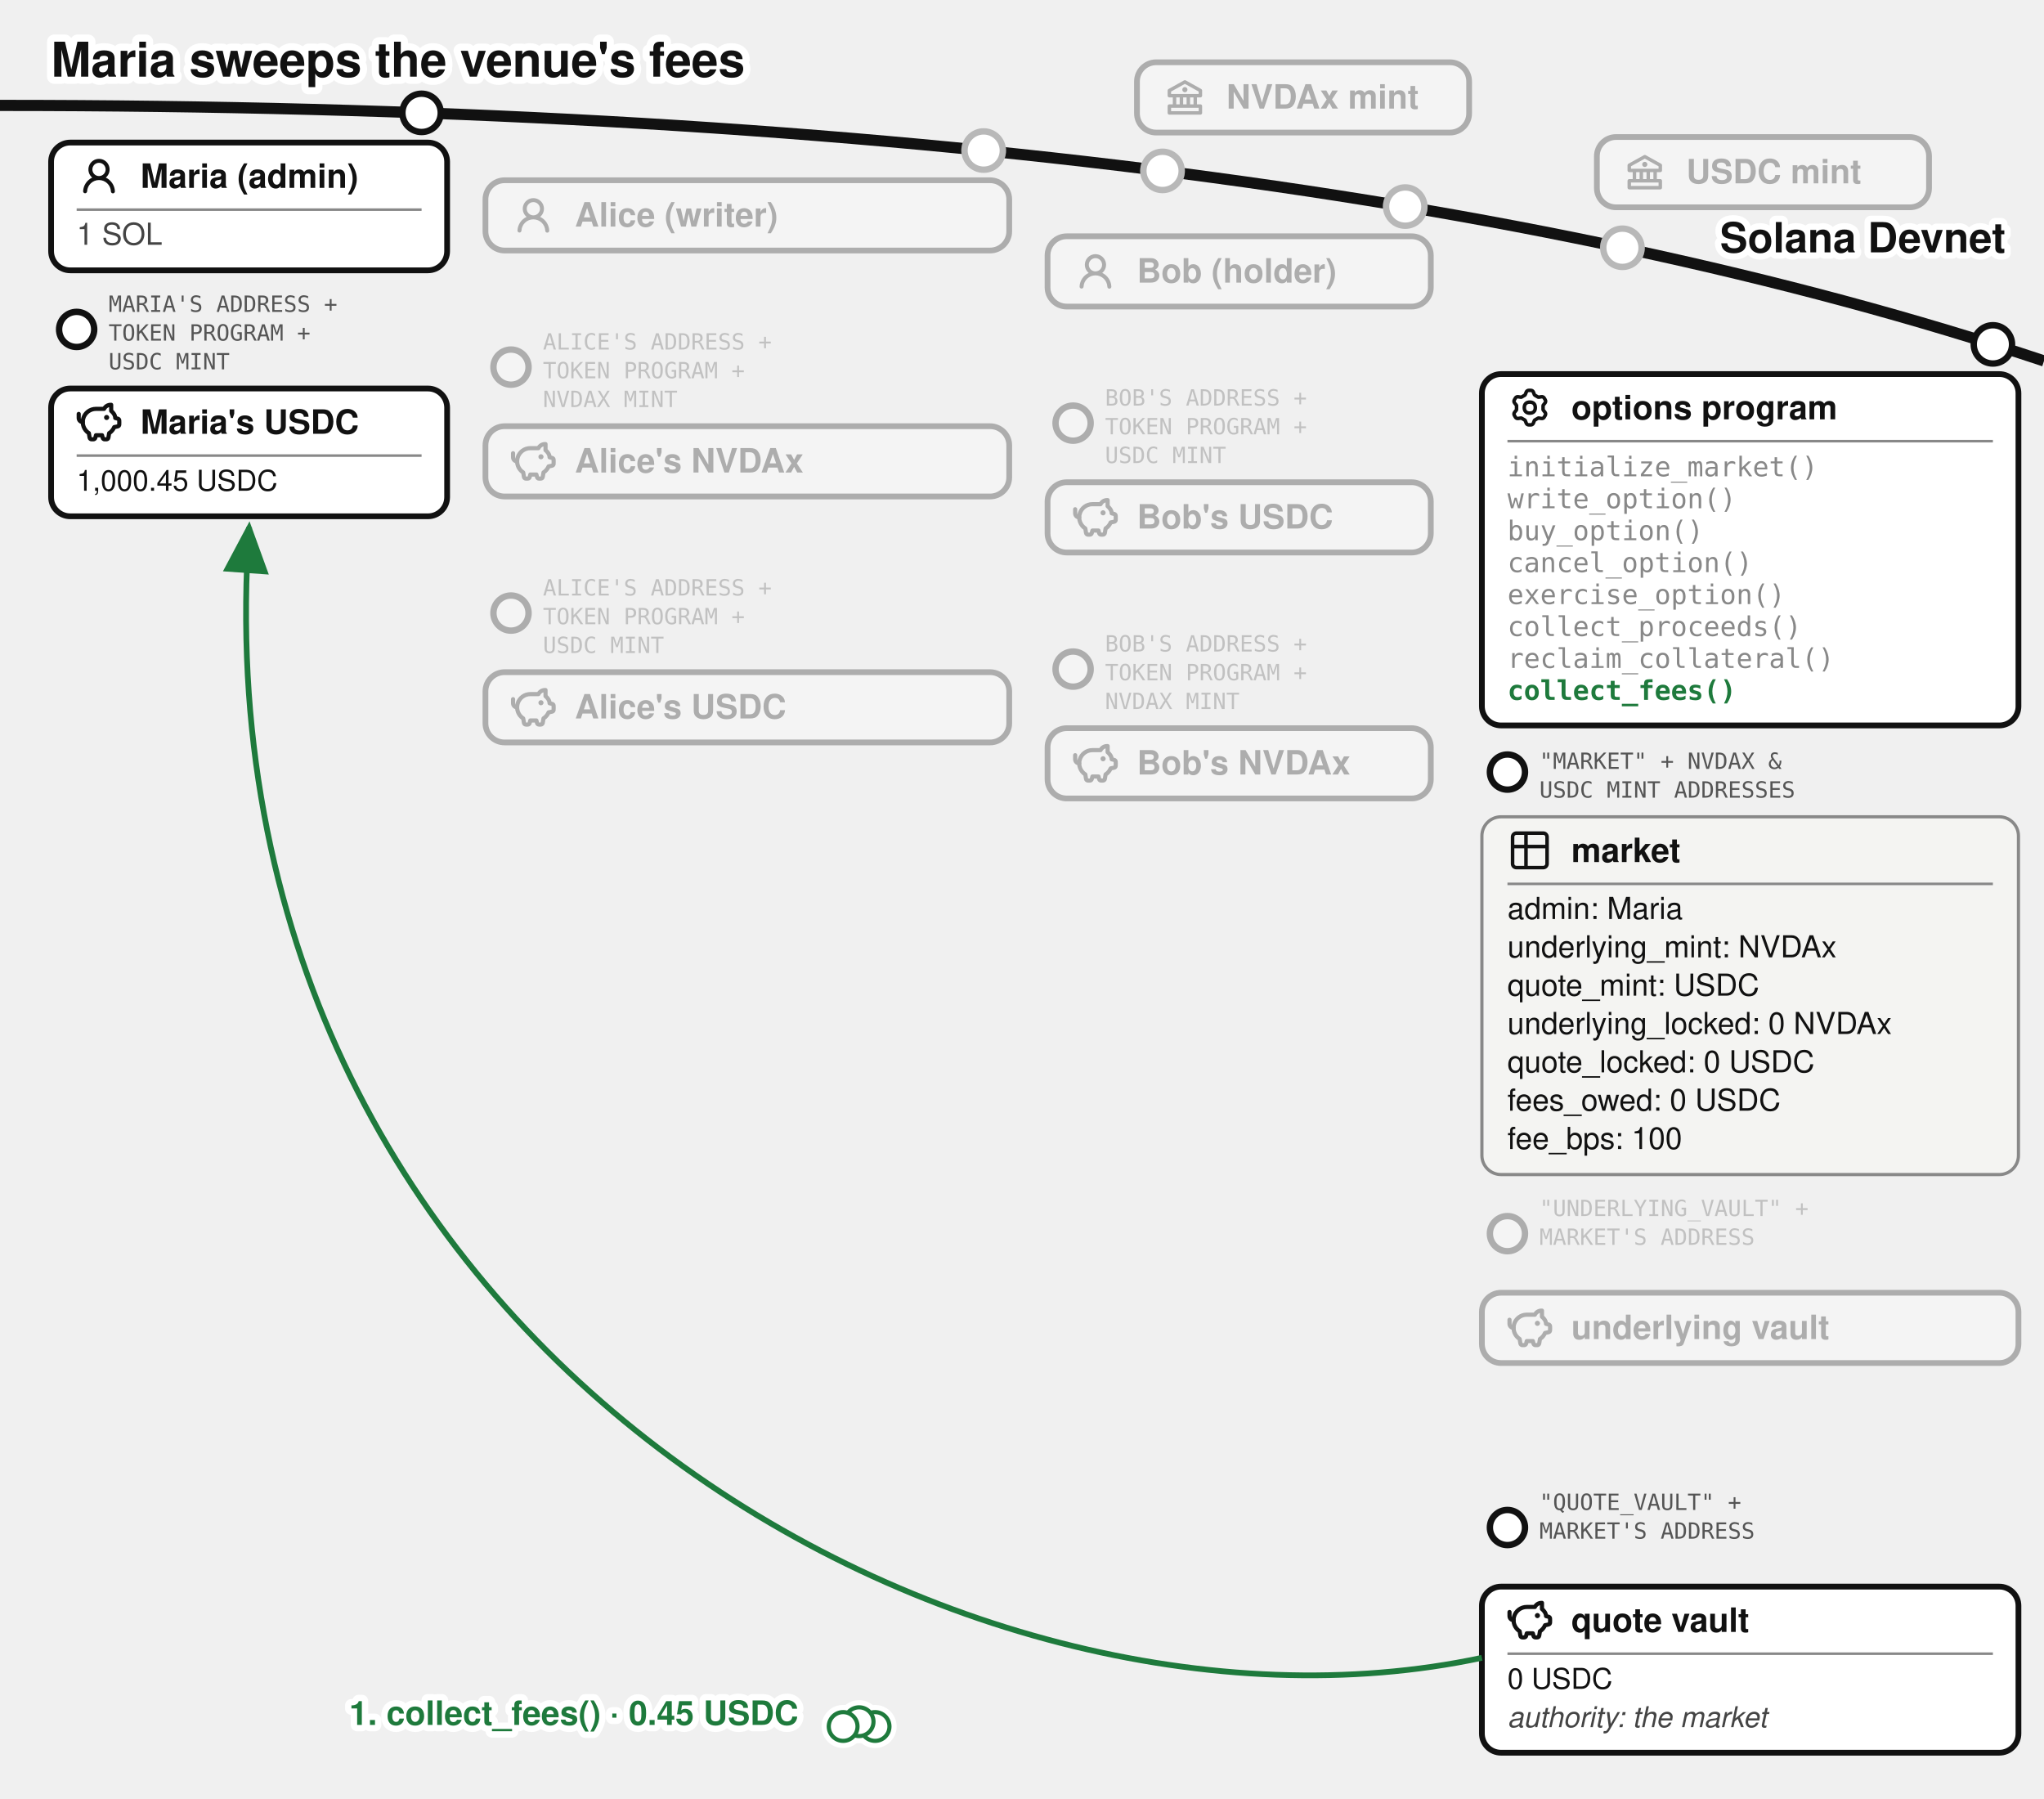
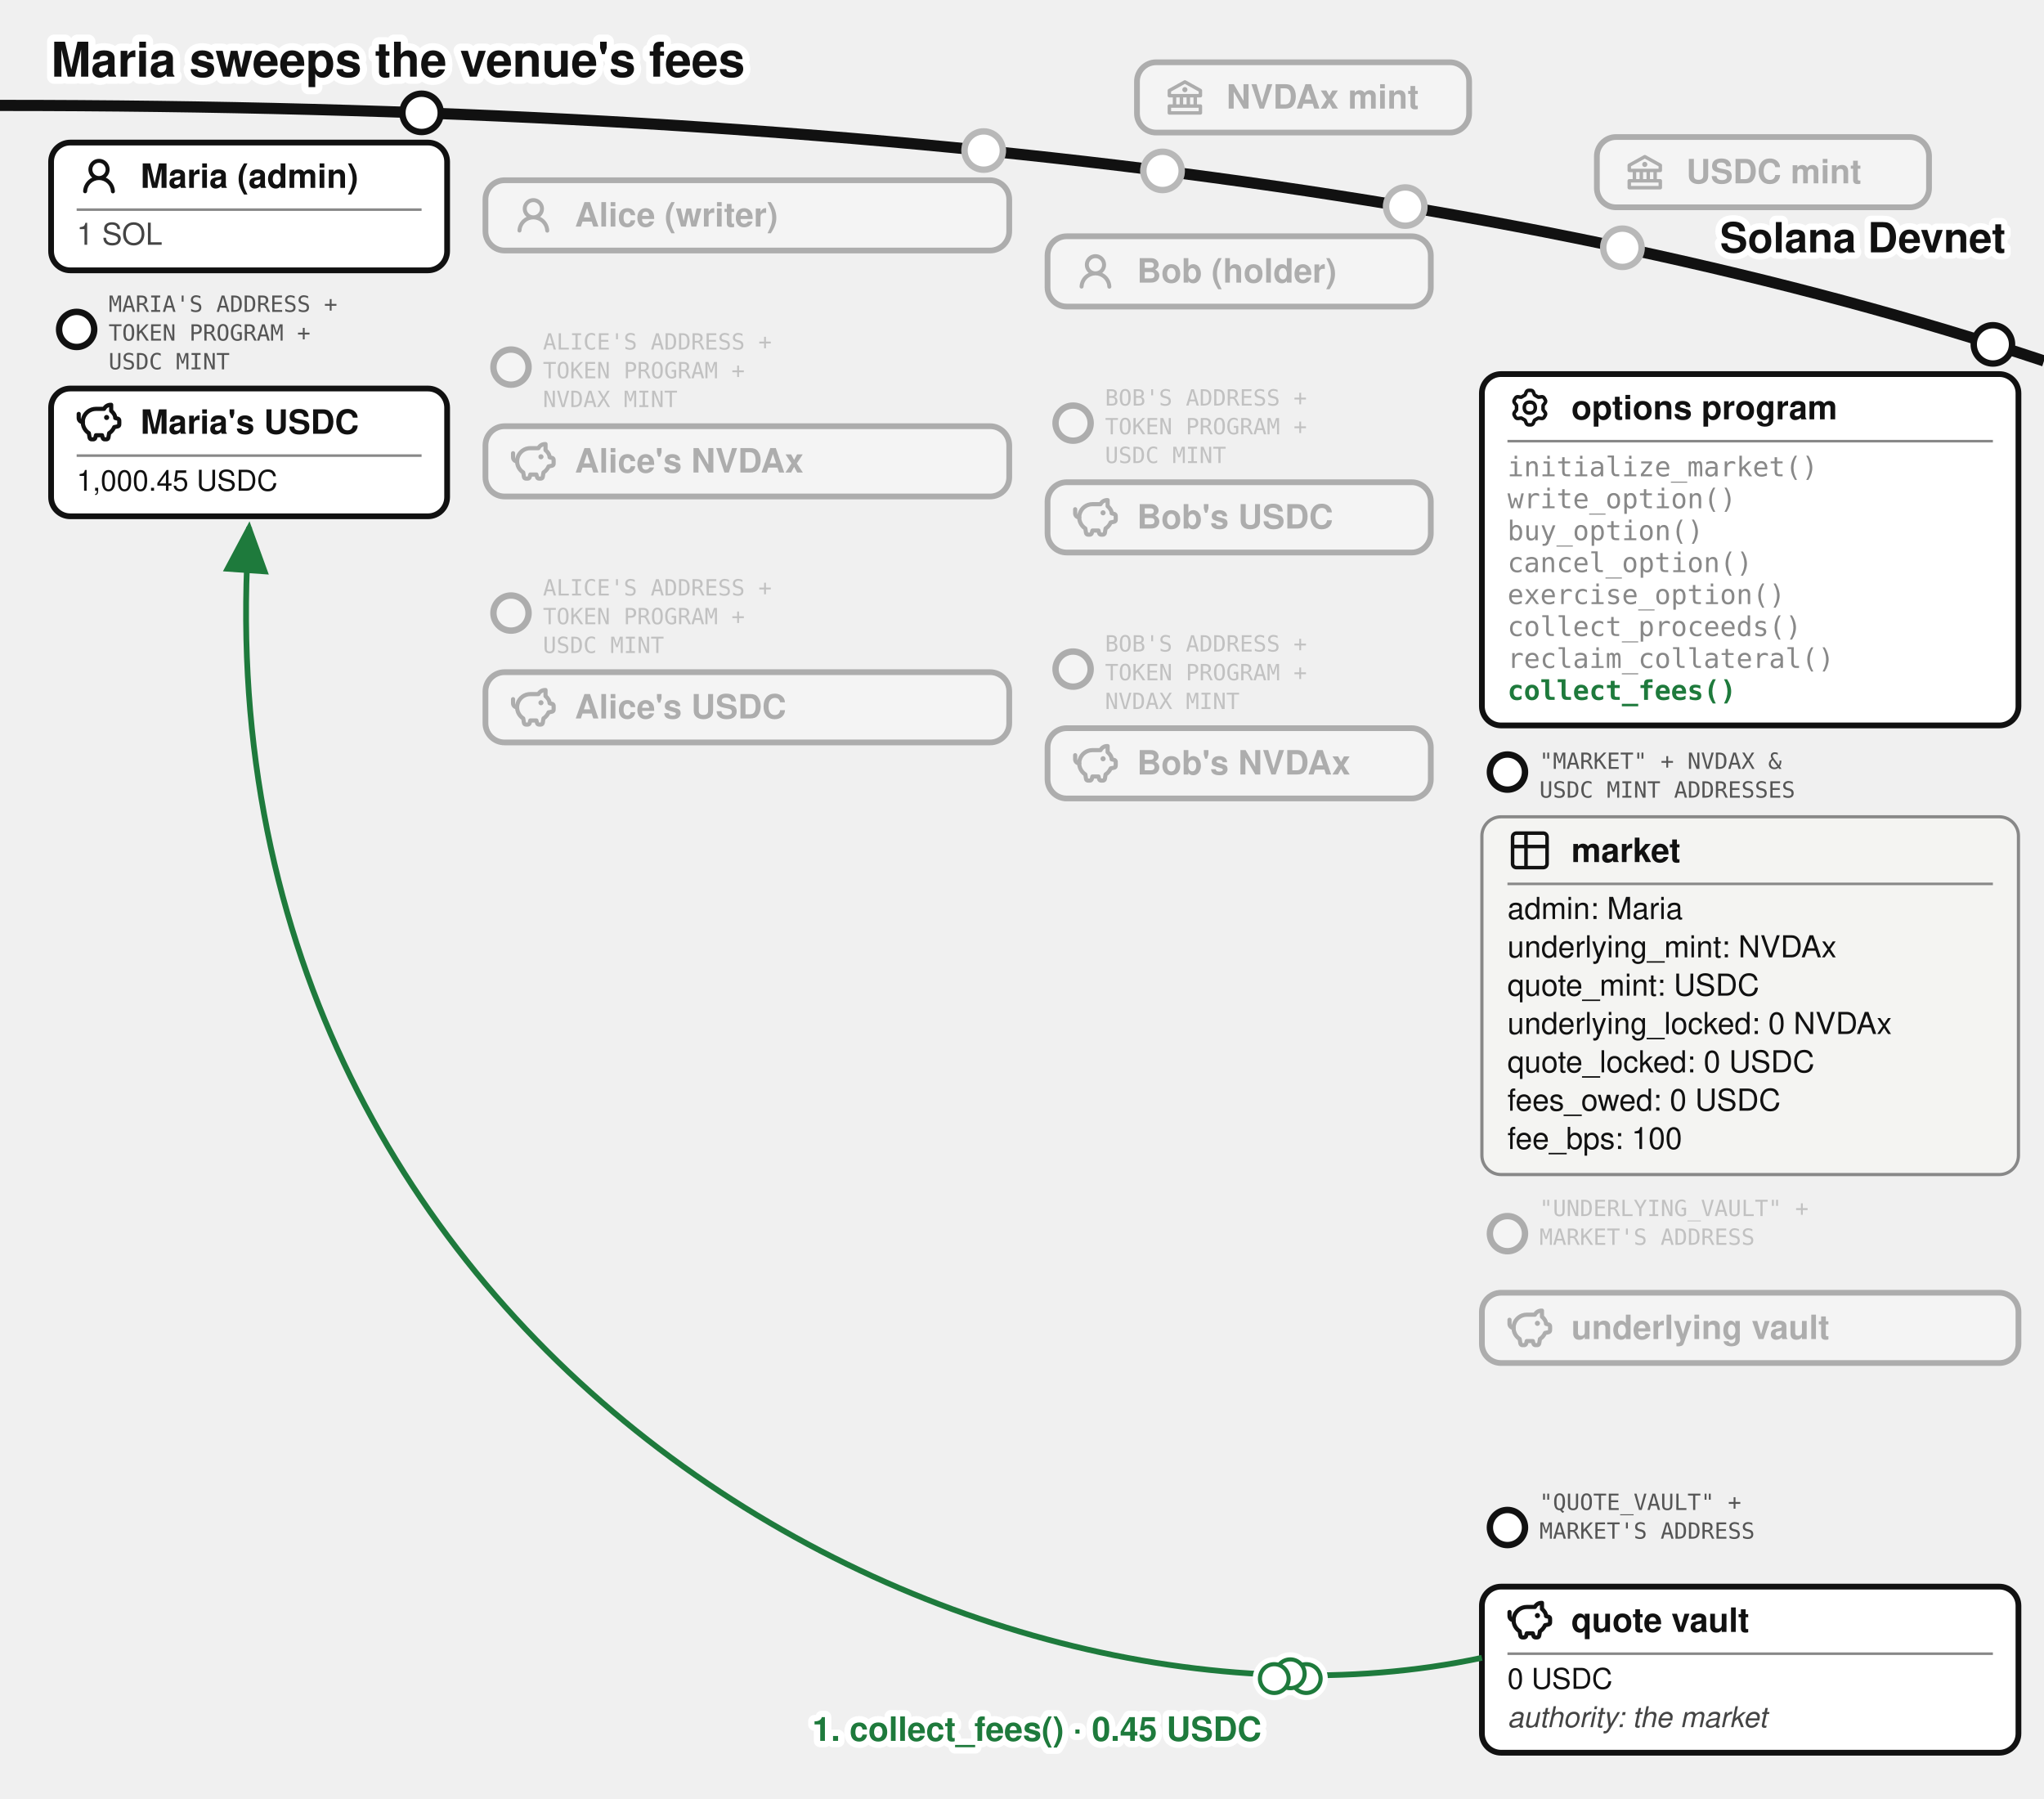
<svg xmlns="http://www.w3.org/2000/svg" viewBox="0 0 640 563" font-family="'Denim INK', Helvetica, Arial, sans-serif" fill="#111">
  <text stroke="#fff" stroke-width="4.5" paint-order="stroke" stroke-linejoin="round" x="16" y="24" font-size="15" font-weight="bold">Maria sweeps the venue's fees</text>
  <defs>
    <marker id="opt-arr" markerWidth="9" markerHeight="8" refX="8" refY="4" orient="auto">
      <path d="M0,0 L9,4 L0,8 z" fill="#1e7a3c" />
    </marker>
    <marker id="opt-arrg" markerWidth="9" markerHeight="8" refX="8" refY="4" orient="auto">
      <path d="M0,0 L9,4 L0,8 z" fill="#777" />
    </marker>
  </defs>
  <path d="M 0,33 Q 400,33 640,113" fill="none" stroke="#111" stroke-width="3.5" />
  <text stroke="#fff" stroke-width="4" paint-order="stroke" stroke-linejoin="round" x="628" y="79" font-size="13" font-weight="bold" text-anchor="end">Solana Devnet</text>
  <circle cx="364" cy="53.5" r="7" fill="#fff" />
  <g opacity="0.3">
    <circle cx="364" cy="53.5" r="6" fill="#fff" stroke="#111" stroke-width="2" />
    <rect x="356" y="19.5" width="104" height="22" rx="6" fill="#fff" stroke="#111" stroke-width="1.8" />
    <g transform="translate(364,23.5)">
      <g transform="translate(0.52,0.519) scale(0.54)" fill="#111">
        <path d="m21.49 7.13l-9-5a.99.99 0 0 0-.97 0l-9.01 5C2.19 7.31 2 7.64 2 8v3c0 .55.45 1 1 1h2v4H3c-.55 0-1 .45-1 1v4c0 .55.45 1 1 1h18c.55 0 1-.45 1-1v-4c0-.55-.45-1-1-1h-2v-4h2c.55 0 1-.45 1-1V8a1 1 0 0 0-.51-.87M7 12h2v4H7zm6 0v4h-2v-4zm7 6v2H4v-2zm-3-2h-2v-4h2zm3-6H4V8.59l8-4.44l8 4.44z" />
        <path d="M12 6a1.5 1.5 0 1 0 0 3a1.5 1.5 0 1 0 0-3" />
      </g>
    </g>
    <text x="384" y="34" font-size="10.5" font-weight="bold">NVDAx mint</text>
  </g>
  <circle cx="508" cy="77.57" r="7" fill="#fff" />
  <g opacity="0.3">
    <circle cx="508" cy="77.57" r="6" fill="#fff" stroke="#111" stroke-width="2" />
    <rect x="500" y="42.9" width="104" height="22" rx="6" fill="#fff" stroke="#111" stroke-width="1.8" />
    <g transform="translate(508,46.9)">
      <g transform="translate(0.52,0.519) scale(0.54)" fill="#111">
        <path d="m21.49 7.13l-9-5a.99.99 0 0 0-.97 0l-9.01 5C2.19 7.31 2 7.64 2 8v3c0 .55.45 1 1 1h2v4H3c-.55 0-1 .45-1 1v4c0 .55.45 1 1 1h18c.55 0 1-.45 1-1v-4c0-.55-.45-1-1-1h-2v-4h2c.55 0 1-.45 1-1V8a1 1 0 0 0-.51-.87M7 12h2v4H7zm6 0v4h-2v-4zm7 6v2H4v-2zm-3-2h-2v-4h2zm3-6H4V8.59l8-4.44l8 4.44z" />
        <path d="M12 6a1.5 1.5 0 1 0 0 3a1.5 1.5 0 1 0 0-3" />
      </g>
    </g>
    <text x="528" y="57.4" font-size="10.5" font-weight="bold">USDC mint</text>
  </g>
  <g>
    <circle cx="132" cy="35.33" r="6" fill="#fff" stroke="#111" stroke-width="2" />
    <rect x="16" y="44.63" width="124" height="40" rx="6" fill="#fff" stroke="#111" stroke-width="1.8" />
    <g transform="translate(24,48.13)">
      <g transform="translate(0.36,0.767) scale(0.8301)" fill="#111">
        <path d="M10.561 8.073a6 6 0 0 1 3.432 5.142a.75.75 0 1 1-1.498.07a4.5 4.5 0 0 0-8.99 0a.75.75 0 0 1-1.498-.07a6 6 0 0 1 3.431-5.142a3.999 3.999 0 1 1 5.123 0M10.5 5a2.5 2.5 0 1 0-5 0a2.5 2.5 0 0 0 5 0" />
      </g>
    </g>
    <text x="44" y="58.805" font-size="10.5" font-weight="bold">Maria (admin)</text>
    <line x1="24" y1="65.63" x2="132" y2="65.63" stroke="#888" stroke-width="0.8" />
    <text x="24" y="76.63" font-size="9.5" fill="#444">1 SOL</text>
  </g>
  <g>
    <circle cx="24" cy="103.13" r="5.5" fill="#fff" stroke="#111" stroke-width="2" />
    <text x="34" y="97.63" font-size="7" font-family="'DejaVu Sans Mono', monospace" fill="#555">MARIA'S ADDRESS +</text>
    <text x="34" y="106.63" font-size="7" font-family="'DejaVu Sans Mono', monospace" fill="#555">TOKEN PROGRAM +</text>
    <text x="34" y="115.63" font-size="7" font-family="'DejaVu Sans Mono', monospace" fill="#555">USDC MINT</text>
    <rect x="16" y="121.63" width="124" height="40" rx="6" fill="#fff" stroke="#111" stroke-width="1.8" />
    <g transform="translate(24,125.13)">
      <g transform="translate(-0.624,-0.624) scale(0.6353)" fill="none" stroke="#111" stroke-linecap="round" stroke-linejoin="round" stroke-width="2.047">
        <path d="M14.5 5.5h-4A6.5 6.5 0 0 0 7 17.478l.288 1.738c.07.423.105.635.202.798a1 1 0 0 0 .49.416c.178.07.392.07.822.07c.397 0 .596 0 .764-.062a1 1 0 0 0 .479-.374c.1-.148.15-.34.246-.727l.209-.837h3l.21.837c.096.386.144.58.245.727a1 1 0 0 0 .479.374c.168.062.367.062.764.062c.43 0 .644 0 .821-.07a1 1 0 0 0 .49-.416c.098-.163.133-.375.203-.798L17 17.478a6.5 6.5 0 0 0 2.502-2.978l.89-.178c.77-.154 1.155-.231 1.381-.508c.227-.276.227-.669.227-1.453v-.3c0-.75 0-1.124-.212-1.396c-.212-.27-.575-.362-1.303-.544L20 10c0-1.5-1.167-2.833-2-3.5v-3h-.264c-1.37 0-2.623.774-3.236 2" />
        <path d="M15.875 9.75h-.125m.25 0a.25.25 0 1 1-.5 0a.25.25 0 0 1 .5 0M2 8v2a2 2 0 0 0 2 2" />
      </g>
    </g>
    <text x="44" y="135.805" font-size="10.5" font-weight="bold">Maria's USDC</text>
    <line x1="24" y1="142.63" x2="132" y2="142.63" stroke="#888" stroke-width="0.8" />
    <text x="24" y="153.63" font-size="9">1,000.45 USDC</text>
  </g>
  <circle cx="308" cy="47.13" r="7" fill="#fff" />
  <g opacity="0.3">
    <circle cx="308" cy="47.13" r="6" fill="#fff" stroke="#111" stroke-width="2" />
    <rect x="152" y="56.43" width="164" height="22" rx="6" fill="#fff" stroke="#111" stroke-width="1.8" />
    <g transform="translate(160,60.43)">
      <g transform="translate(0.36,0.767) scale(0.8301)" fill="#111">
        <path d="M10.561 8.073a6 6 0 0 1 3.432 5.142a.75.75 0 1 1-1.498.07a4.5 4.5 0 0 0-8.99 0a.75.75 0 0 1-1.498-.07a6 6 0 0 1 3.431-5.142a3.999 3.999 0 1 1 5.123 0M10.5 5a2.5 2.5 0 1 0-5 0a2.5 2.5 0 0 0 5 0" />
      </g>
    </g>
    <text x="180" y="70.93" font-size="10.5" font-weight="bold">Alice (writer)</text>
  </g>
  <g opacity="0.3">
    <circle cx="160" cy="114.93" r="5.5" fill="#fff" stroke="#111" stroke-width="2" />
    <text x="170" y="109.43" font-size="7" font-family="'DejaVu Sans Mono', monospace" fill="#555">ALICE'S ADDRESS +</text>
    <text x="170" y="118.43" font-size="7" font-family="'DejaVu Sans Mono', monospace" fill="#555">TOKEN PROGRAM +</text>
    <text x="170" y="127.43" font-size="7" font-family="'DejaVu Sans Mono', monospace" fill="#555">NVDAX MINT</text>
    <rect x="152" y="133.43" width="164" height="22" rx="6" fill="#fff" stroke="#111" stroke-width="1.8" />
    <g transform="translate(160,137.43)">
      <g transform="translate(-0.624,-0.624) scale(0.6353)" fill="none" stroke="#111" stroke-linecap="round" stroke-linejoin="round" stroke-width="2.047">
        <path d="M14.5 5.5h-4A6.5 6.5 0 0 0 7 17.478l.288 1.738c.07.423.105.635.202.798a1 1 0 0 0 .49.416c.178.07.392.07.822.07c.397 0 .596 0 .764-.062a1 1 0 0 0 .479-.374c.1-.148.15-.34.246-.727l.209-.837h3l.21.837c.096.386.144.58.245.727a1 1 0 0 0 .479.374c.168.062.367.062.764.062c.43 0 .644 0 .821-.07a1 1 0 0 0 .49-.416c.098-.163.133-.375.203-.798L17 17.478a6.5 6.5 0 0 0 2.502-2.978l.89-.178c.77-.154 1.155-.231 1.381-.508c.227-.276.227-.669.227-1.453v-.3c0-.75 0-1.124-.212-1.396c-.212-.27-.575-.362-1.303-.544L20 10c0-1.5-1.167-2.833-2-3.5v-3h-.264c-1.37 0-2.623.774-3.236 2" />
        <path d="M15.875 9.75h-.125m.25 0a.25.25 0 1 1-.5 0a.25.25 0 0 1 .5 0M2 8v2a2 2 0 0 0 2 2" />
      </g>
    </g>
    <text x="180" y="147.93" font-size="10.5" font-weight="bold">Alice's NVDAx</text>
  </g>
  <g opacity="0.3">
    <circle cx="160" cy="191.93" r="5.5" fill="#fff" stroke="#111" stroke-width="2" />
    <text x="170" y="186.43" font-size="7" font-family="'DejaVu Sans Mono', monospace" fill="#555">ALICE'S ADDRESS +</text>
    <text x="170" y="195.43" font-size="7" font-family="'DejaVu Sans Mono', monospace" fill="#555">TOKEN PROGRAM +</text>
    <text x="170" y="204.43" font-size="7" font-family="'DejaVu Sans Mono', monospace" fill="#555">USDC MINT</text>
    <rect x="152" y="210.43" width="164" height="22" rx="6" fill="#fff" stroke="#111" stroke-width="1.8" />
    <g transform="translate(160,214.43)">
      <g transform="translate(-0.624,-0.624) scale(0.6353)" fill="none" stroke="#111" stroke-linecap="round" stroke-linejoin="round" stroke-width="2.047">
        <path d="M14.5 5.5h-4A6.5 6.5 0 0 0 7 17.478l.288 1.738c.07.423.105.635.202.798a1 1 0 0 0 .49.416c.178.07.392.07.822.07c.397 0 .596 0 .764-.062a1 1 0 0 0 .479-.374c.1-.148.15-.34.246-.727l.209-.837h3l.21.837c.096.386.144.58.245.727a1 1 0 0 0 .479.374c.168.062.367.062.764.062c.43 0 .644 0 .821-.07a1 1 0 0 0 .49-.416c.098-.163.133-.375.203-.798L17 17.478a6.5 6.5 0 0 0 2.502-2.978l.89-.178c.77-.154 1.155-.231 1.381-.508c.227-.276.227-.669.227-1.453v-.3c0-.75 0-1.124-.212-1.396c-.212-.27-.575-.362-1.303-.544L20 10c0-1.5-1.167-2.833-2-3.5v-3h-.264c-1.37 0-2.623.774-3.236 2" />
        <path d="M15.875 9.75h-.125m.25 0a.25.25 0 1 1-.5 0a.25.25 0 0 1 .5 0M2 8v2a2 2 0 0 0 2 2" />
      </g>
    </g>
    <text x="180" y="224.93" font-size="10.5" font-weight="bold">Alice's USDC</text>
  </g>
  <circle cx="440" cy="64.67" r="7" fill="#fff" />
  <g opacity="0.3">
    <circle cx="440" cy="64.67" r="6" fill="#fff" stroke="#111" stroke-width="2" />
    <rect x="328" y="73.97" width="120" height="22" rx="6" fill="#fff" stroke="#111" stroke-width="1.8" />
    <g transform="translate(336,77.97)">
      <g transform="translate(0.36,0.767) scale(0.8301)" fill="#111">
        <path d="M10.561 8.073a6 6 0 0 1 3.432 5.142a.75.75 0 1 1-1.498.07a4.5 4.5 0 0 0-8.99 0a.75.75 0 0 1-1.498-.07a6 6 0 0 1 3.431-5.142a3.999 3.999 0 1 1 5.123 0M10.5 5a2.5 2.5 0 1 0-5 0a2.5 2.5 0 0 0 5 0" />
      </g>
    </g>
    <text x="356" y="88.47" font-size="10.5" font-weight="bold">Bob (holder)</text>
  </g>
  <g opacity="0.3">
    <circle cx="336" cy="132.47" r="5.5" fill="#fff" stroke="#111" stroke-width="2" />
    <text x="346" y="126.97" font-size="7" font-family="'DejaVu Sans Mono', monospace" fill="#555">BOB'S ADDRESS +</text>
    <text x="346" y="135.97" font-size="7" font-family="'DejaVu Sans Mono', monospace" fill="#555">TOKEN PROGRAM +</text>
    <text x="346" y="144.97" font-size="7" font-family="'DejaVu Sans Mono', monospace" fill="#555">USDC MINT</text>
    <rect x="328" y="150.97" width="120" height="22" rx="6" fill="#fff" stroke="#111" stroke-width="1.8" />
    <g transform="translate(336,154.97)">
      <g transform="translate(-0.624,-0.624) scale(0.6353)" fill="none" stroke="#111" stroke-linecap="round" stroke-linejoin="round" stroke-width="2.047">
        <path d="M14.5 5.5h-4A6.5 6.5 0 0 0 7 17.478l.288 1.738c.07.423.105.635.202.798a1 1 0 0 0 .49.416c.178.07.392.07.822.07c.397 0 .596 0 .764-.062a1 1 0 0 0 .479-.374c.1-.148.15-.34.246-.727l.209-.837h3l.21.837c.096.386.144.58.245.727a1 1 0 0 0 .479.374c.168.062.367.062.764.062c.43 0 .644 0 .821-.07a1 1 0 0 0 .49-.416c.098-.163.133-.375.203-.798L17 17.478a6.5 6.5 0 0 0 2.502-2.978l.89-.178c.77-.154 1.155-.231 1.381-.508c.227-.276.227-.669.227-1.453v-.3c0-.75 0-1.124-.212-1.396c-.212-.27-.575-.362-1.303-.544L20 10c0-1.5-1.167-2.833-2-3.5v-3h-.264c-1.37 0-2.623.774-3.236 2" />
        <path d="M15.875 9.75h-.125m.25 0a.25.25 0 1 1-.5 0a.25.25 0 0 1 .5 0M2 8v2a2 2 0 0 0 2 2" />
      </g>
    </g>
    <text x="356" y="165.47" font-size="10.5" font-weight="bold">Bob's USDC</text>
  </g>
  <g opacity="0.3">
    <circle cx="336" cy="209.47" r="5.5" fill="#fff" stroke="#111" stroke-width="2" />
    <text x="346" y="203.97" font-size="7" font-family="'DejaVu Sans Mono', monospace" fill="#555">BOB'S ADDRESS +</text>
    <text x="346" y="212.97" font-size="7" font-family="'DejaVu Sans Mono', monospace" fill="#555">TOKEN PROGRAM +</text>
    <text x="346" y="221.97" font-size="7" font-family="'DejaVu Sans Mono', monospace" fill="#555">NVDAX MINT</text>
    <rect x="328" y="227.97" width="120" height="22" rx="6" fill="#fff" stroke="#111" stroke-width="1.8" />
    <g transform="translate(336,231.97)">
      <g transform="translate(-0.624,-0.624) scale(0.6353)" fill="none" stroke="#111" stroke-linecap="round" stroke-linejoin="round" stroke-width="2.047">
        <path d="M14.5 5.5h-4A6.5 6.5 0 0 0 7 17.478l.288 1.738c.07.423.105.635.202.798a1 1 0 0 0 .49.416c.178.07.392.07.822.07c.397 0 .596 0 .764-.062a1 1 0 0 0 .479-.374c.1-.148.15-.34.246-.727l.209-.837h3l.21.837c.096.386.144.58.245.727a1 1 0 0 0 .479.374c.168.062.367.062.764.062c.43 0 .644 0 .821-.07a1 1 0 0 0 .49-.416c.098-.163.133-.375.203-.798L17 17.478a6.5 6.5 0 0 0 2.502-2.978l.89-.178c.77-.154 1.155-.231 1.381-.508c.227-.276.227-.669.227-1.453v-.3c0-.75 0-1.124-.212-1.396c-.212-.27-.575-.362-1.303-.544L20 10c0-1.5-1.167-2.833-2-3.5v-3h-.264c-1.37 0-2.623.774-3.236 2" />
        <path d="M15.875 9.75h-.125m.25 0a.25.25 0 1 1-.5 0a.25.25 0 0 1 .5 0M2 8v2a2 2 0 0 0 2 2" />
      </g>
    </g>
    <text x="356" y="242.47" font-size="10.5" font-weight="bold">Bob's NVDAx</text>
  </g>
  <g>
    <circle cx="624" cy="107.81" r="6" fill="#fff" stroke="#111" stroke-width="2" />
    <rect x="464" y="117.11" width="168" height="110" rx="6" fill="#fff" stroke="#111" stroke-width="1.8" />
    <g transform="translate(472,120.61)">
      <g transform="translate(0.951,0.952) scale(0.864)" fill="none" stroke="#111" stroke-linecap="round" stroke-linejoin="round" stroke-width="1.28">
        <path d="M11.808 7.727c0 .05.017.1.048.14l.667.84a.96.96 0 0 1 .082 1.08l-.392.676a.96.96 0 0 1-.975.47l-1.063-.16a.23.23 0 0 0-.145.027l-1.26.727a.23.23 0 0 0-.096.112l-.392 1a.96.96 0 0 1-.893.611h-.782a.96.96 0 0 1-.893-.61l-.392-1a.23.23 0 0 0-.096-.113L3.967 10.8a.23.23 0 0 0-.145-.028l-1.063.162a.96.96 0 0 1-.976-.47l-.39-.677a.96.96 0 0 1 .08-1.08l.67-.84a.22.22 0 0 0 .05-.14V6.273c0-.05-.018-.1-.05-.14l-.67-.84a.96.96 0 0 1-.08-1.08l.39-.676a.96.96 0 0 1 .976-.47l1.06.16a.23.23 0 0 0 .145-.027l1.262-.73a.23.23 0 0 0 .096-.113l.394-.996A.96.96 0 0 1 6.61.75h.784a.96.96 0 0 1 .893.61l.392.997q.028.075.096.116l1.26.727a.23.23 0 0 0 .145.028l1.062-.162a.96.96 0 0 1 .976.47l.391.677a.96.96 0 0 1-.081 1.08l-.67.84a.22.22 0 0 0-.049.14v1.454Z" />
        <path d="M7 8.996c1.277 0 1.996-.719 1.996-1.996S8.277 5.004 7 5.004S5.004 5.723 5.004 7S5.723 8.996 7 8.996" />
      </g>
    </g>
    <text x="492" y="131.285" font-size="10.5" font-weight="bold">options program</text>
    <line x1="472" y1="138.11" x2="624" y2="138.11" stroke="#888" stroke-width="0.8" />
    <text x="472" y="149.11" font-size="8.5" font-family="'DejaVu Sans Mono', Menlo, monospace" fill="#888">initialize_market()</text>
    <text x="472" y="159.11" font-size="8.5" font-family="'DejaVu Sans Mono', Menlo, monospace" fill="#888">write_option()</text>
    <text x="472" y="169.11" font-size="8.5" font-family="'DejaVu Sans Mono', Menlo, monospace" fill="#888">buy_option()</text>
    <text x="472" y="179.11" font-size="8.5" font-family="'DejaVu Sans Mono', Menlo, monospace" fill="#888">cancel_option()</text>
    <text x="472" y="189.11" font-size="8.5" font-family="'DejaVu Sans Mono', Menlo, monospace" fill="#888">exercise_option()</text>
    <text x="472" y="199.11" font-size="8.5" font-family="'DejaVu Sans Mono', Menlo, monospace" fill="#888">collect_proceeds()</text>
    <text x="472" y="209.11" font-size="8.5" font-family="'DejaVu Sans Mono', Menlo, monospace" fill="#888">reclaim_collateral()</text>
    <text x="472" y="219.11" font-size="8.5" font-family="'DejaVu Sans Mono', Menlo, monospace" font-weight="bold" fill="#1e7a3c">collect_fees()</text>
  </g>
  <g>
    <circle cx="472" cy="241.71" r="5.5" fill="#fff" stroke="#111" stroke-width="2" />
    <text x="482" y="240.71" font-size="7" font-family="'DejaVu Sans Mono', monospace" fill="#555">"MARKET" + NVDAX &amp;</text>
    <text x="482" y="249.71" font-size="7" font-family="'DejaVu Sans Mono', monospace" fill="#555">USDC MINT ADDRESSES</text>
    <rect x="464" y="255.71" width="168" height="112" rx="6" fill="#f4f4f2" stroke="#888" />
    <g transform="translate(472,259.21)">
      <g transform="translate(-0.195,-0.195) scale(0.6)" fill="none" stroke="#111" stroke-linecap="round" stroke-linejoin="round" stroke-width="1.843">
        <path d="M3 5a2 2 0 0 1 2-2h14a2 2 0 0 1 2 2v14a2 2 0 0 1-2 2H5a2 2 0 0 1-2-2zm0 5h18M10 3v18" />
      </g>
    </g>
    <text x="492" y="269.885" font-size="10.5" font-weight="bold">market</text>
    <line x1="472" y1="276.71" x2="624" y2="276.71" stroke="#888" stroke-width="0.8" />
    <text x="472" y="287.71" font-size="9.5">admin: Maria</text>
    <text x="472" y="299.71" font-size="9.5">underlying_mint: NVDAx</text>
    <text x="472" y="311.71" font-size="9.5">quote_mint: USDC</text>
    <text x="472" y="323.71" font-size="9.5">underlying_locked: 0 NVDAx</text>
    <text x="472" y="335.71" font-size="9.5">quote_locked: 0 USDC</text>
    <text x="472" y="347.71" font-size="9.5">fees_owed: 0 USDC</text>
    <text x="472" y="359.71" font-size="9.5">fee_bps: 100</text>
  </g>
  <g opacity="0.3">
    <circle cx="472" cy="386.21" r="5.5" fill="#fff" stroke="#111" stroke-width="2" />
    <text x="482" y="380.71" font-size="7" font-family="'DejaVu Sans Mono', monospace" fill="#555">"UNDERLYING_VAULT" +</text>
    <text x="482" y="389.71" font-size="7" font-family="'DejaVu Sans Mono', monospace" fill="#555">MARKET'S ADDRESS</text>
    <text x="482" y="398.71" font-size="7" font-family="'DejaVu Sans Mono', monospace" fill="#555" />
    <rect x="464" y="404.71" width="168" height="22" rx="6" fill="#fff" stroke="#111" stroke-width="1.8" />
    <g transform="translate(472,408.71)">
      <g transform="translate(-0.624,-0.624) scale(0.6353)" fill="none" stroke="#111" stroke-linecap="round" stroke-linejoin="round" stroke-width="2.047">
        <path d="M14.5 5.5h-4A6.5 6.5 0 0 0 7 17.478l.288 1.738c.07.423.105.635.202.798a1 1 0 0 0 .49.416c.178.07.392.07.822.07c.397 0 .596 0 .764-.062a1 1 0 0 0 .479-.374c.1-.148.15-.34.246-.727l.209-.837h3l.21.837c.096.386.144.58.245.727a1 1 0 0 0 .479.374c.168.062.367.062.764.062c.43 0 .644 0 .821-.07a1 1 0 0 0 .49-.416c.098-.163.133-.375.203-.798L17 17.478a6.5 6.5 0 0 0 2.502-2.978l.89-.178c.77-.154 1.155-.231 1.381-.508c.227-.276.227-.669.227-1.453v-.3c0-.75 0-1.124-.212-1.396c-.212-.27-.575-.362-1.303-.544L20 10c0-1.5-1.167-2.833-2-3.5v-3h-.264c-1.37 0-2.623.774-3.236 2" />
        <path d="M15.875 9.75h-.125m.25 0a.25.25 0 1 1-.5 0a.25.25 0 0 1 .5 0M2 8v2a2 2 0 0 0 2 2" />
      </g>
    </g>
    <text x="492" y="419.21" font-size="10.5" font-weight="bold">underlying vault</text>
  </g>
  <g>
    <circle cx="472" cy="478.21" r="5.5" fill="#fff" stroke="#111" stroke-width="2" />
    <text x="482" y="472.71" font-size="7" font-family="'DejaVu Sans Mono', monospace" fill="#555">"QUOTE_VAULT" +</text>
    <text x="482" y="481.71" font-size="7" font-family="'DejaVu Sans Mono', monospace" fill="#555">MARKET'S ADDRESS</text>
    <text x="482" y="490.71" font-size="7" font-family="'DejaVu Sans Mono', monospace" fill="#555" />
    <rect x="464" y="496.71" width="168" height="52" rx="6" fill="#fff" stroke="#111" stroke-width="1.8" />
    <g transform="translate(472,500.21)">
      <g transform="translate(-0.624,-0.624) scale(0.6353)" fill="none" stroke="#111" stroke-linecap="round" stroke-linejoin="round" stroke-width="2.047">
        <path d="M14.5 5.5h-4A6.5 6.5 0 0 0 7 17.478l.288 1.738c.07.423.105.635.202.798a1 1 0 0 0 .49.416c.178.07.392.07.822.07c.397 0 .596 0 .764-.062a1 1 0 0 0 .479-.374c.1-.148.15-.34.246-.727l.209-.837h3l.21.837c.096.386.144.58.245.727a1 1 0 0 0 .479.374c.168.062.367.062.764.062c.43 0 .644 0 .821-.07a1 1 0 0 0 .49-.416c.098-.163.133-.375.203-.798L17 17.478a6.5 6.5 0 0 0 2.502-2.978l.89-.178c.77-.154 1.155-.231 1.381-.508c.227-.276.227-.669.227-1.453v-.3c0-.75 0-1.124-.212-1.396c-.212-.27-.575-.362-1.303-.544L20 10c0-1.5-1.167-2.833-2-3.5v-3h-.264c-1.37 0-2.623.774-3.236 2" />
        <path d="M15.875 9.75h-.125m.25 0a.25.25 0 1 1-.5 0a.25.25 0 0 1 .5 0M2 8v2a2 2 0 0 0 2 2" />
      </g>
    </g>
    <text x="492" y="510.885" font-size="10.5" font-weight="bold">quote vault</text>
    <line x1="472" y1="517.71" x2="624" y2="517.71" stroke="#888" stroke-width="0.8" />
    <text x="472" y="528.71" font-size="9">0 USDC</text>
    <text x="472" y="540.71" font-size="9" font-style="italic" fill="#444">authority: the market</text>
  </g>
  <path d="M 464,519 C 300,554 60,420 78,165" fill="none" stroke="#1e7a3c" stroke-width="1.8" marker-end="url(#opt-arr)" />
-   <text stroke="#fff" stroke-width="4" paint-order="stroke" stroke-linejoin="round" x="250" y="540" font-size="10.5" font-weight="bold" fill="#1e7a3c" text-anchor="end">1. collect_fees() · 0.45 USDC</text>
-   <g class="coin" transform="translate(269,539)" fill="#fff">
+   <text stroke="#fff" stroke-width="4" paint-order="stroke" stroke-linejoin="round" x="395" y="545" font-size="10.5" font-weight="bold" fill="#1e7a3c" text-anchor="end">1. collect_fees() · 0.45 USDC</text>
+   <g class="coin" transform="translate(404,524)" fill="#fff">
    <g stroke="#fff" stroke-width="4.5">
      <circle cx="5" cy="1.5" r="4.5" />
      <circle cx="0" cy="0" r="4.5" />
      <circle cx="-5" cy="1.5" r="4.5" />
    </g>
    <g stroke="#1e7a3c" stroke-width="1.3">
      <circle cx="5" cy="1.5" r="4.5" />
      <circle cx="0" cy="0" r="4.5" />
      <circle cx="-5" cy="1.5" r="4.5" />
    </g>
  </g>
</svg>
